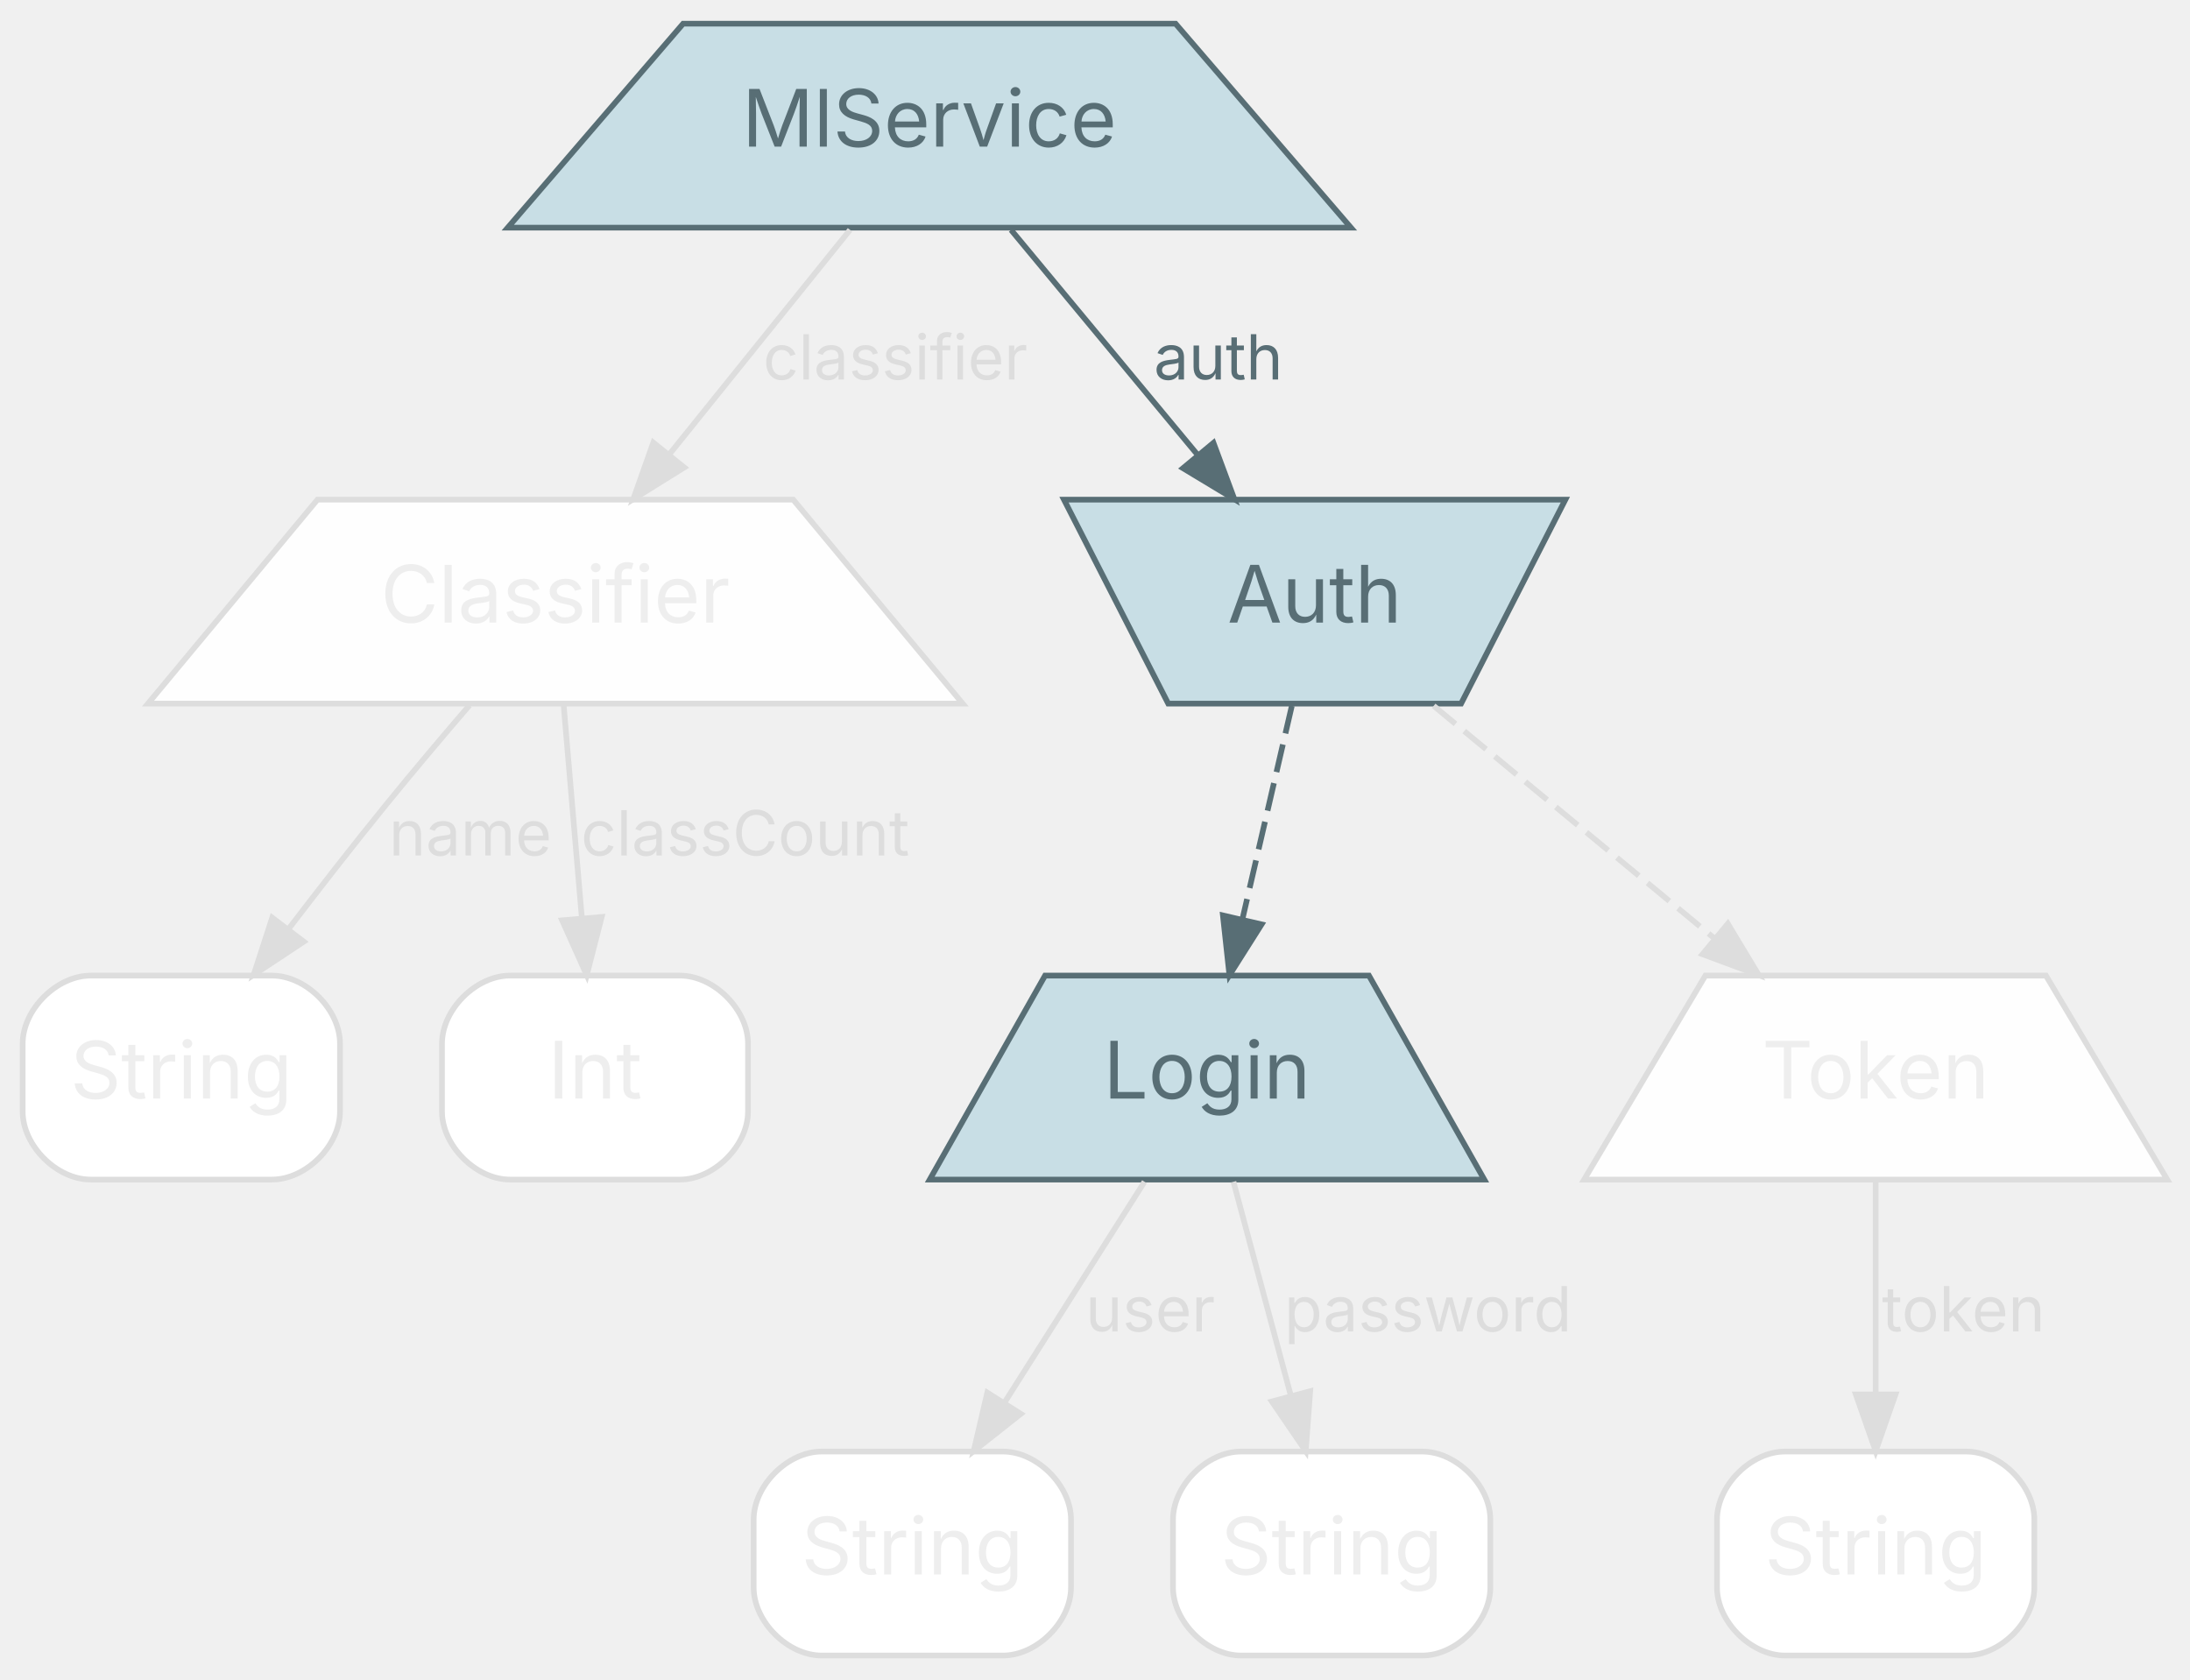
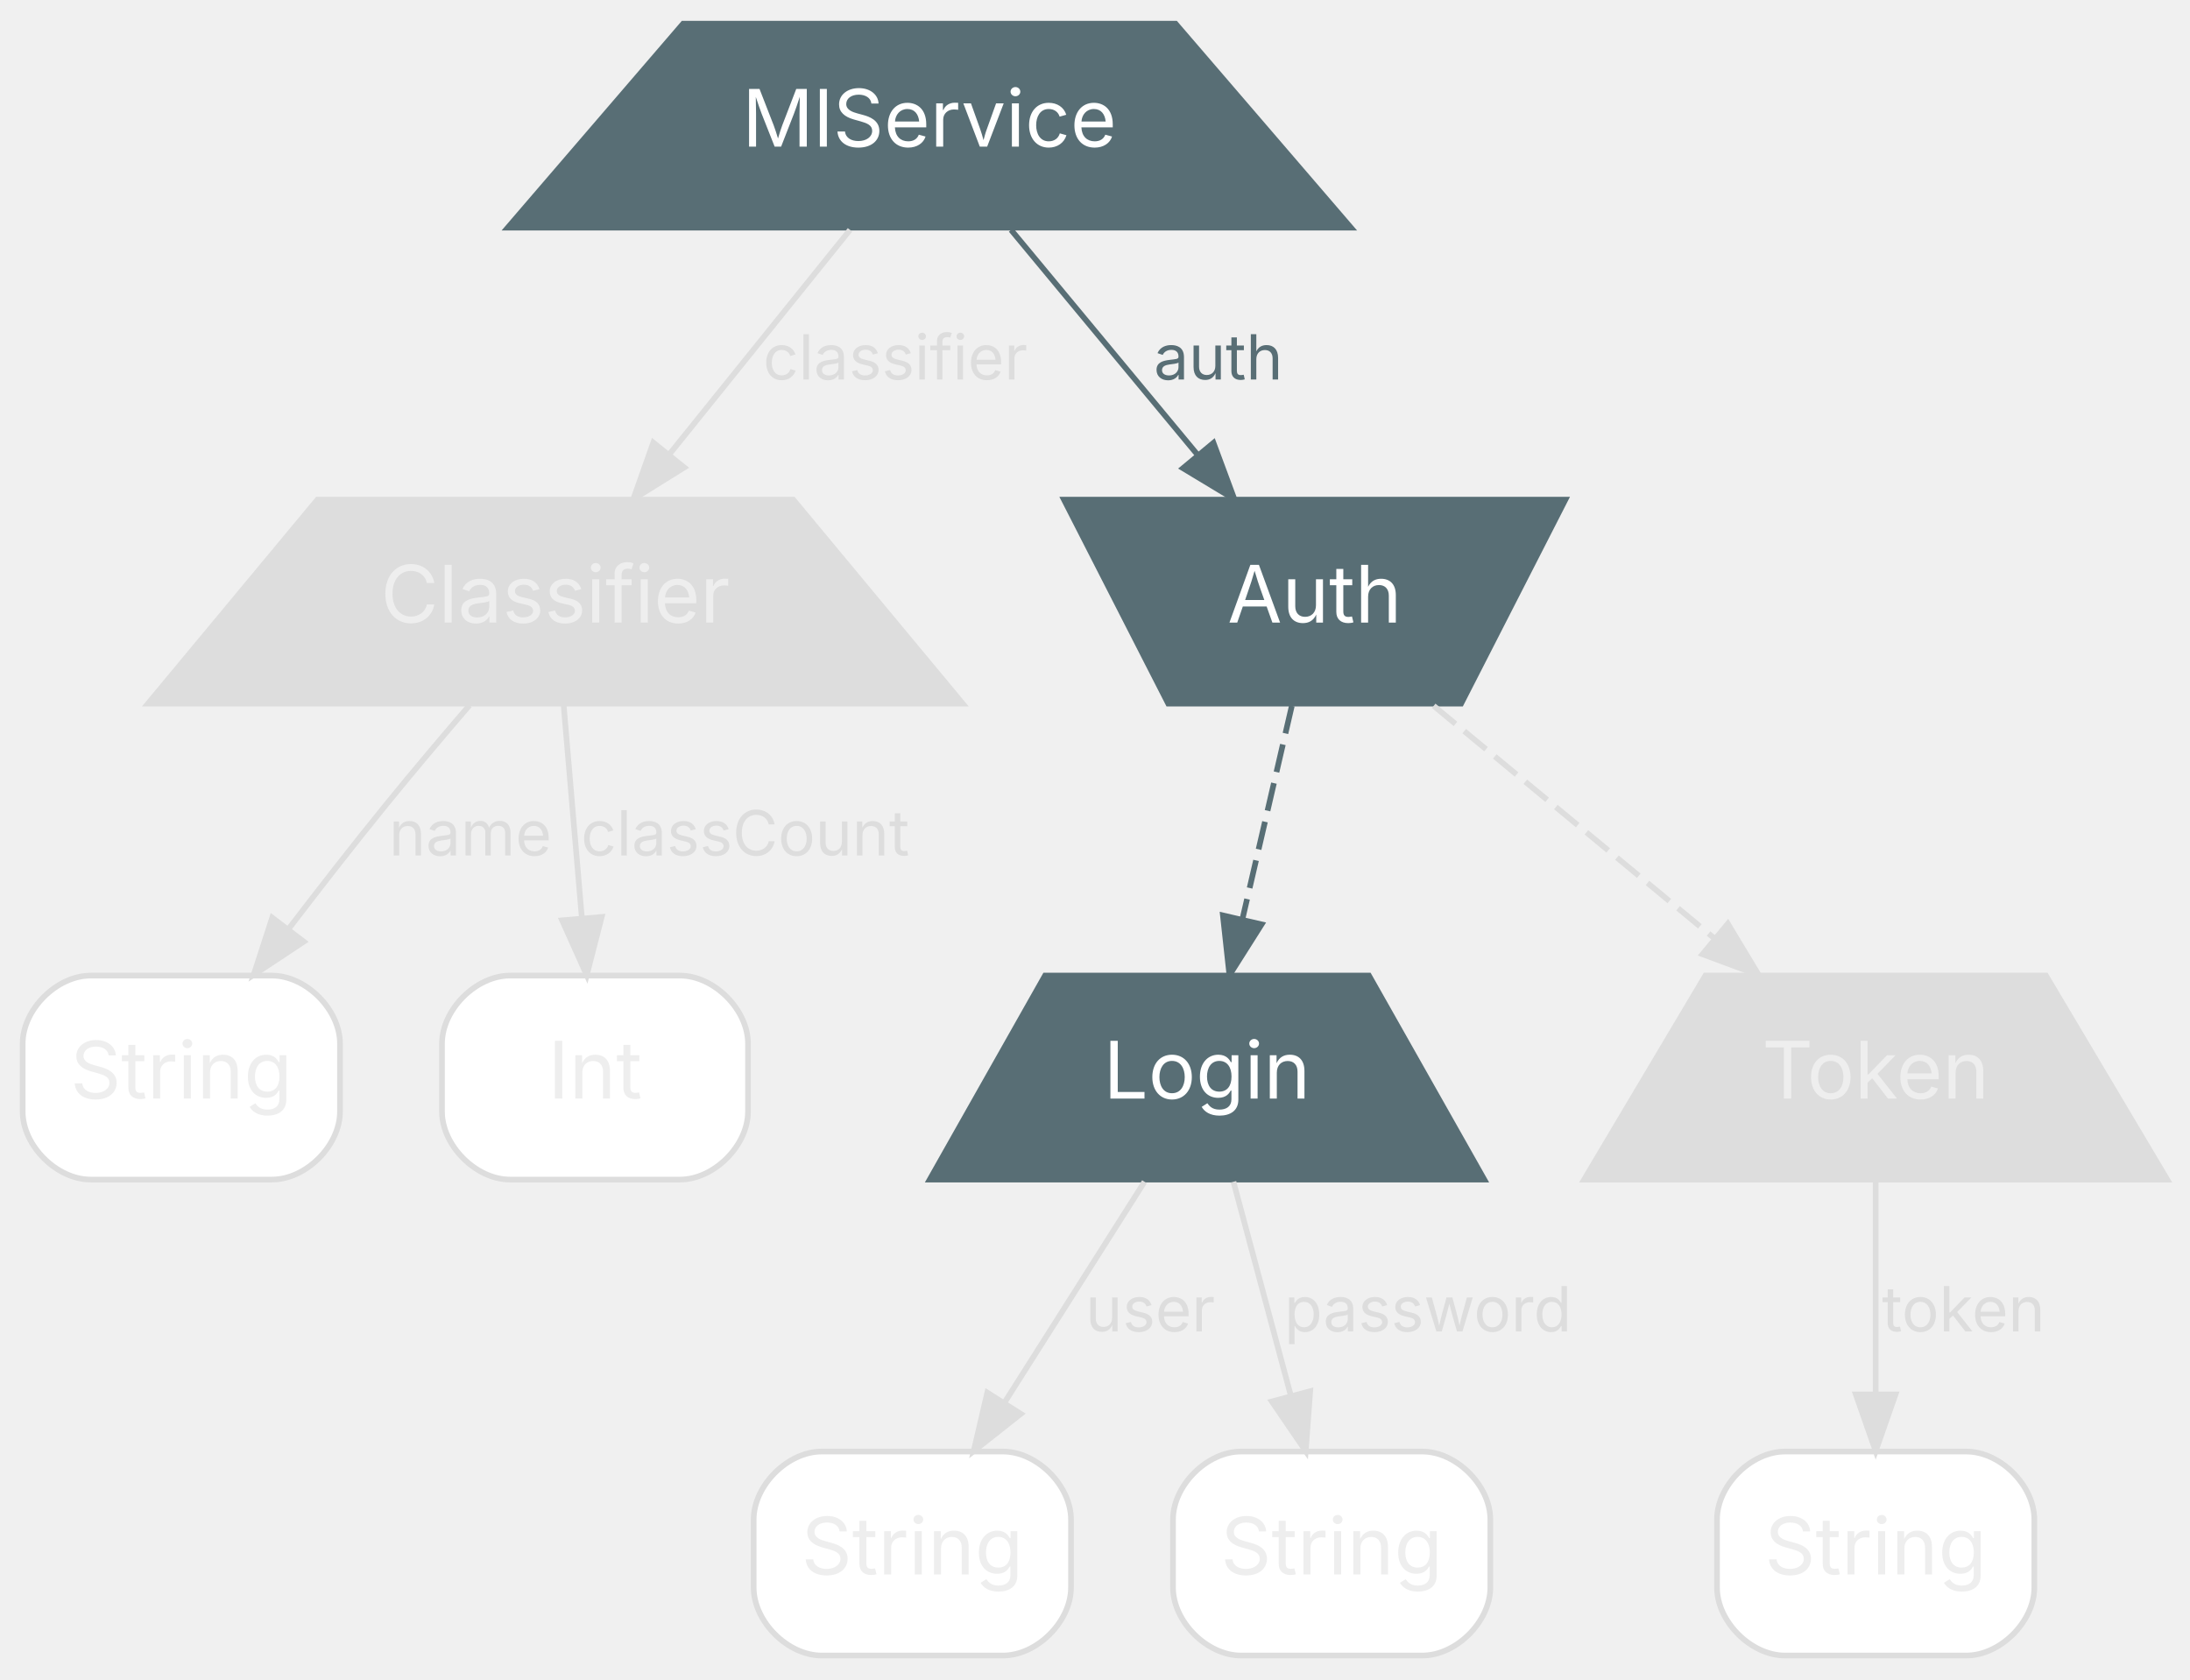
<svg xmlns="http://www.w3.org/2000/svg" width="386pt" height="296pt" viewBox="0.00 0.00 386.47 296.00">
  <g id="graph0" class="graph" transform="scale(1 1) rotate(0) translate(4 292)">
    <g id="node1" class="node">
-       <polygon fill="#c8dee5" stroke="#586e75" points="203.45,-288 116.55,-288 85.6,-252 234.4,-252 203.45,-288" />
-       <text text-anchor="middle" x="160" y="-266.3" font-family="Inter,Arial" font-size="14.00" fill="#586e75">MlService</text>
+       <polygon fill="#586e75" stroke="#586e75" points="203.45,-288 116.55,-288 85.6,-252 234.4,-252 203.45,-288" />
+       <text text-anchor="middle" x="160" y="-266.3" font-family="Inter,Arial" font-size="14.00" fill="#ffffff">MlService</text>
    </g>
    <g id="node2" class="node">
-       <polygon fill="#fefefe" stroke="#dddddd" points="135.98,-204 52.02,-204 22.11,-168 165.89,-168 135.98,-204" />
+       <polygon fill="#dddddd" stroke="#dddddd" points="135.98,-204 52.02,-204 22.11,-168 165.89,-168 135.98,-204" />
      <text text-anchor="middle" x="94" y="-182.3" font-family="Inter,Arial" font-size="14.00" fill="#eeeeee">Classifier</text>
    </g>
    <g id="edge1" class="edge">
      <path fill="none" stroke="#dddddd" d="M146,-251.61C136.75,-240.12 124.48,-224.87 114.18,-212.07" />
      <polygon fill="#dddddd" stroke="#dddddd" points="116.75,-209.68 107.75,-204.08 111.29,-214.07 116.75,-209.68" />
      <text text-anchor="middle" x="154" y="-225.2" font-family="Inter,Arial" font-size="11.00" fill="#dddddd">classifier</text>
    </g>
    <g id="node5" class="node">
-       <polygon fill="#c8dee5" stroke="#586e75" points="202.16,-168 253.84,-168 272.24,-204 183.76,-204 202.16,-168" />
-       <text text-anchor="middle" x="228" y="-182.3" font-family="Inter,Arial" font-size="14.00" fill="#586e75">Auth</text>
+       <polygon fill="#586e75" stroke="#586e75" points="202.16,-168 253.84,-168 272.24,-204 183.76,-204 202.16,-168" />
+       <text text-anchor="middle" x="228" y="-182.3" font-family="Inter,Arial" font-size="14.00" fill="#ffffff">Auth</text>
    </g>
    <g id="edge2" class="edge">
      <path fill="none" stroke="#586e75" d="M174.42,-251.61C183.95,-240.12 196.59,-224.87 207.21,-212.07" />
      <polygon fill="#586e75" stroke="#586e75" points="210.14,-214.02 213.83,-204.08 204.76,-209.55 210.14,-214.02" />
      <text text-anchor="middle" x="211" y="-225.2" font-family="Inter,Arial" font-size="11.00" fill="#586e75">auth</text>
    </g>
    <g id="node6" class="node">
      <path fill="#ffffff" stroke="#dddddd" d="M44,-120C44,-120 12,-120 12,-120 6,-120 0,-114 0,-108 0,-108 0,-96 0,-96 0,-90 6,-84 12,-84 12,-84 44,-84 44,-84 50,-84 56,-90 56,-96 56,-96 56,-108 56,-108 56,-114 50,-120 44,-120" />
      <text text-anchor="middle" x="28" y="-98.3" font-family="Inter,Arial" font-size="14.00" fill="#eeeeee">String</text>
    </g>
    <g id="edge3" class="edge">
      <path fill="none" stroke="#dddddd" d="M78.85,-167.71C74.04,-162.12 68.74,-155.84 64,-150 58.32,-143 52.31,-135.28 46.86,-128.15" />
      <polygon fill="#dddddd" stroke="#dddddd" points="49.61,-125.99 40.77,-120.14 44.04,-130.22 49.61,-125.99" />
      <text text-anchor="middle" x="79" y="-141.2" font-family="Inter,Arial" font-size="11.00" fill="#dddddd">name</text>
    </g>
    <g id="node7" class="node">
      <path fill="#ffffff" stroke="#dddddd" d="M116,-120C116,-120 86,-120 86,-120 80,-120 74,-114 74,-108 74,-108 74,-96 74,-96 74,-90 80,-84 86,-84 86,-84 116,-84 116,-84 122,-84 128,-90 128,-96 128,-96 128,-108 128,-108 128,-114 122,-120 116,-120" />
      <text text-anchor="middle" x="101" y="-98.3" font-family="Inter,Arial" font-size="14.00" fill="#eeeeee">Int</text>
    </g>
    <g id="edge4" class="edge">
      <path fill="none" stroke="#dddddd" d="M95.48,-167.61C96.41,-156.77 97.62,-142.6 98.67,-130.29" />
      <polygon fill="#dddddd" stroke="#dddddd" points="102.18,-130.35 99.54,-120.08 95.2,-129.75 102.18,-130.35" />
      <text text-anchor="middle" x="127.5" y="-141.2" font-family="Inter,Arial" font-size="11.00" fill="#dddddd">classCount</text>
    </g>
    <g id="node3" class="node">
-       <polygon fill="#c8dee5" stroke="#586e75" points="237.58,-120 180.42,-120 160.07,-84 257.93,-84 237.58,-120" />
-       <text text-anchor="middle" x="209" y="-98.3" font-family="Inter,Arial" font-size="14.00" fill="#586e75">Login</text>
+       <polygon fill="#586e75" stroke="#586e75" points="237.58,-120 180.42,-120 160.07,-84 257.93,-84 237.58,-120" />
+       <text text-anchor="middle" x="209" y="-98.3" font-family="Inter,Arial" font-size="14.00" fill="#ffffff">Login</text>
    </g>
    <g id="node8" class="node">
      <path fill="#ffffff" stroke="#dddddd" d="M173,-36C173,-36 141,-36 141,-36 135,-36 129,-30 129,-24 129,-24 129,-12 129,-12 129,-6 135,0 141,0 141,0 173,0 173,0 179,0 185,-6 185,-12 185,-12 185,-24 185,-24 185,-30 179,-36 173,-36" />
      <text text-anchor="middle" x="157" y="-14.3" font-family="Inter,Arial" font-size="14.00" fill="#eeeeee">String</text>
    </g>
    <g id="edge6" class="edge">
      <path fill="none" stroke="#dddddd" d="M197.97,-83.61C190.82,-72.34 181.38,-57.45 173.37,-44.81" />
      <polygon fill="#dddddd" stroke="#dddddd" points="176.14,-42.65 167.83,-36.08 170.23,-46.4 176.14,-42.65" />
      <text text-anchor="middle" x="199" y="-57.2" font-family="Inter,Arial" font-size="11.00" fill="#dddddd">user</text>
    </g>
    <g id="node9" class="node">
      <path fill="#ffffff" stroke="#dddddd" d="M247,-36C247,-36 215,-36 215,-36 209,-36 203,-30 203,-24 203,-24 203,-12 203,-12 203,-6 209,0 215,0 215,0 247,0 247,0 253,0 259,-6 259,-12 259,-12 259,-24 259,-24 259,-30 253,-36 247,-36" />
      <text text-anchor="middle" x="231" y="-14.3" font-family="Inter,Arial" font-size="14.00" fill="#eeeeee">String</text>
    </g>
    <g id="edge7" class="edge">
      <path fill="none" stroke="#dddddd" d="M213.67,-83.61C216.6,-72.66 220.45,-58.31 223.78,-45.92" />
      <polygon fill="#dddddd" stroke="#dddddd" points="227.21,-46.65 226.42,-36.08 220.44,-44.84 227.21,-46.65" />
      <text text-anchor="middle" x="248" y="-57.2" font-family="Inter,Arial" font-size="11.00" fill="#dddddd">password</text>
    </g>
    <g id="node4" class="node">
-       <polygon fill="#fefefe" stroke="#dddddd" points="357.05,-120 296.95,-120 275.55,-84 378.45,-84 357.05,-120" />
+       <polygon fill="#dddddd" stroke="#dddddd" points="357.05,-120 296.95,-120 275.55,-84 378.45,-84 357.05,-120" />
      <text text-anchor="middle" x="327" y="-98.3" font-family="Inter,Arial" font-size="14.00" fill="#eeeeee">Token</text>
    </g>
    <g id="node10" class="node">
      <path fill="#ffffff" stroke="#dddddd" d="M343,-36C343,-36 311,-36 311,-36 305,-36 299,-30 299,-24 299,-24 299,-12 299,-12 299,-6 305,0 311,0 311,0 343,0 343,0 349,0 355,-6 355,-12 355,-12 355,-24 355,-24 355,-30 349,-36 343,-36" />
      <text text-anchor="middle" x="327" y="-14.3" font-family="Inter,Arial" font-size="14.00" fill="#eeeeee">String</text>
    </g>
    <g id="edge5" class="edge">
      <path fill="none" stroke="#dddddd" d="M327,-83.61C327,-72.77 327,-58.6 327,-46.29" />
      <polygon fill="#dddddd" stroke="#dddddd" points="330.5,-46.08 327,-36.08 323.5,-46.08 330.5,-46.08" />
      <text text-anchor="middle" x="342.5" y="-57.2" font-family="Inter,Arial" font-size="11.00" fill="#dddddd">token</text>
    </g>
    <g id="edge9" class="edge">
      <path fill="none" stroke="#586e75" stroke-dasharray="5,2" d="M223.97,-167.61C221.43,-156.66 218.11,-142.31 215.24,-129.92" />
      <polygon fill="#586e75" stroke="#586e75" points="218.63,-129.04 212.96,-120.08 211.81,-130.62 218.63,-129.04" />
    </g>
    <g id="edge8" class="edge">
      <path fill="none" stroke="#dddddd" stroke-dasharray="5,2" d="M249,-167.61C263.4,-155.68 282.69,-139.7 298.48,-126.62" />
      <polygon fill="#dddddd" stroke="#dddddd" points="300.91,-129.16 306.37,-120.08 296.44,-123.77 300.91,-129.16" />
    </g>
  </g>
</svg>
